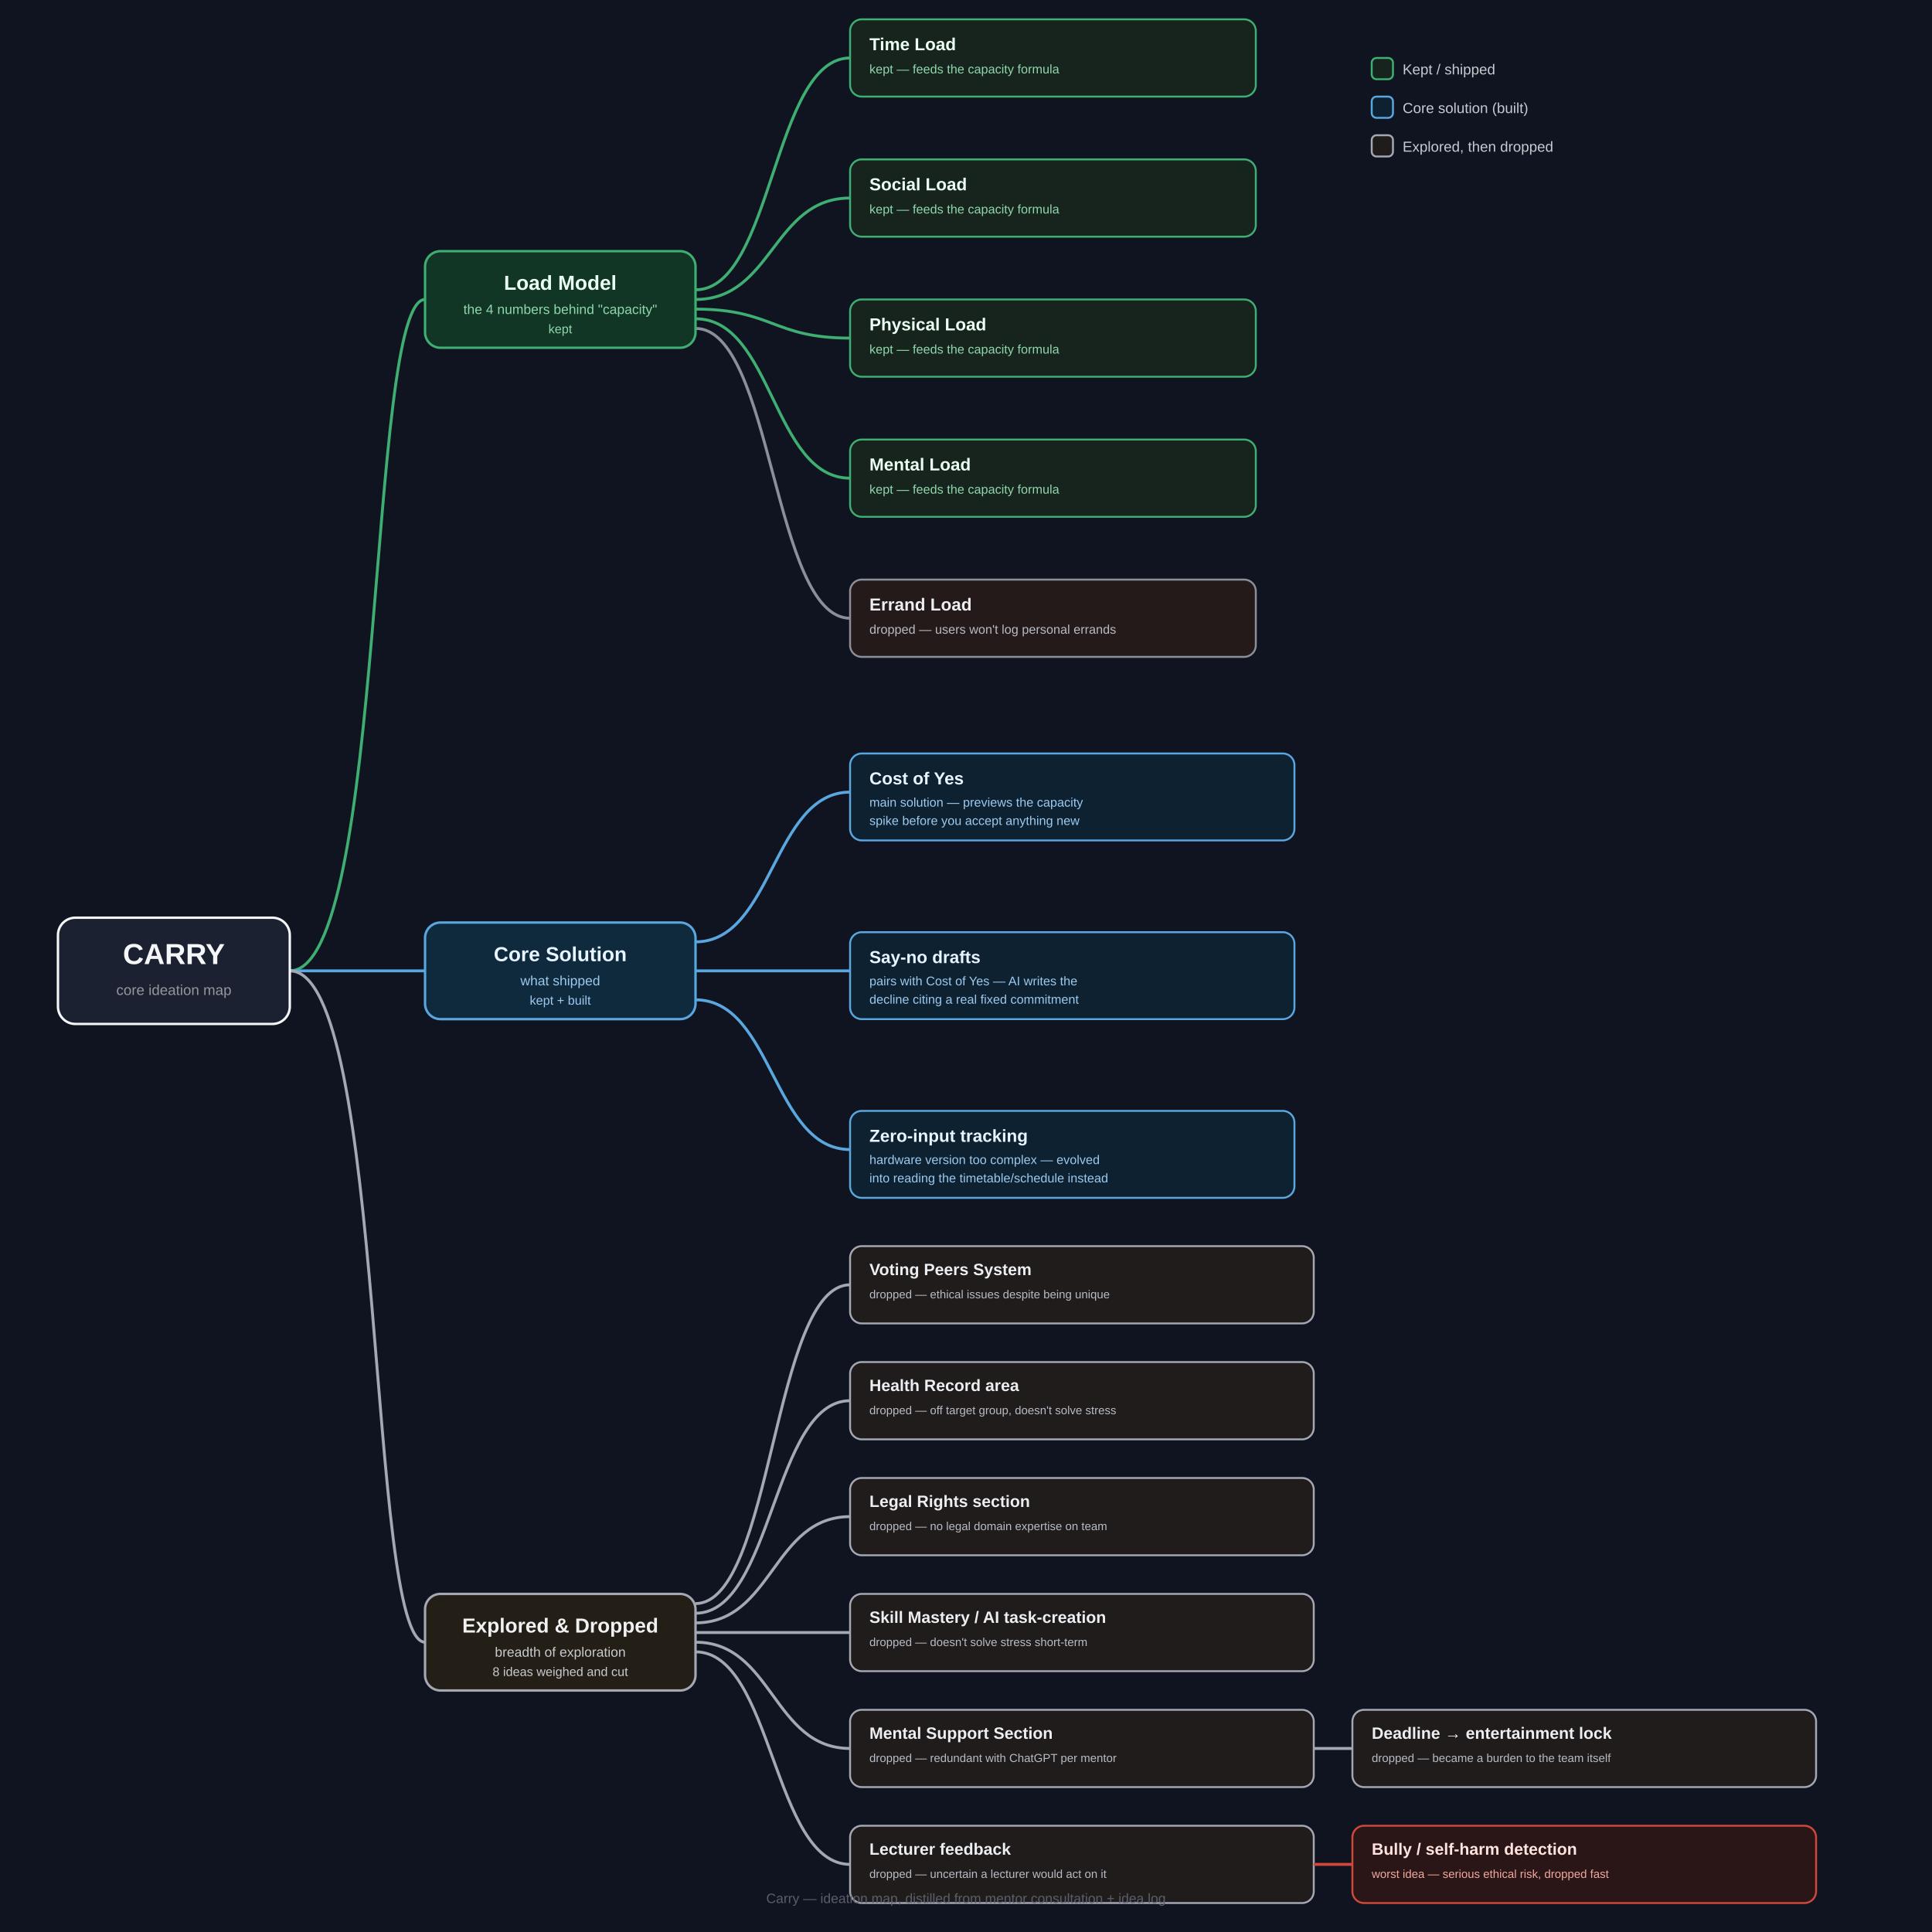
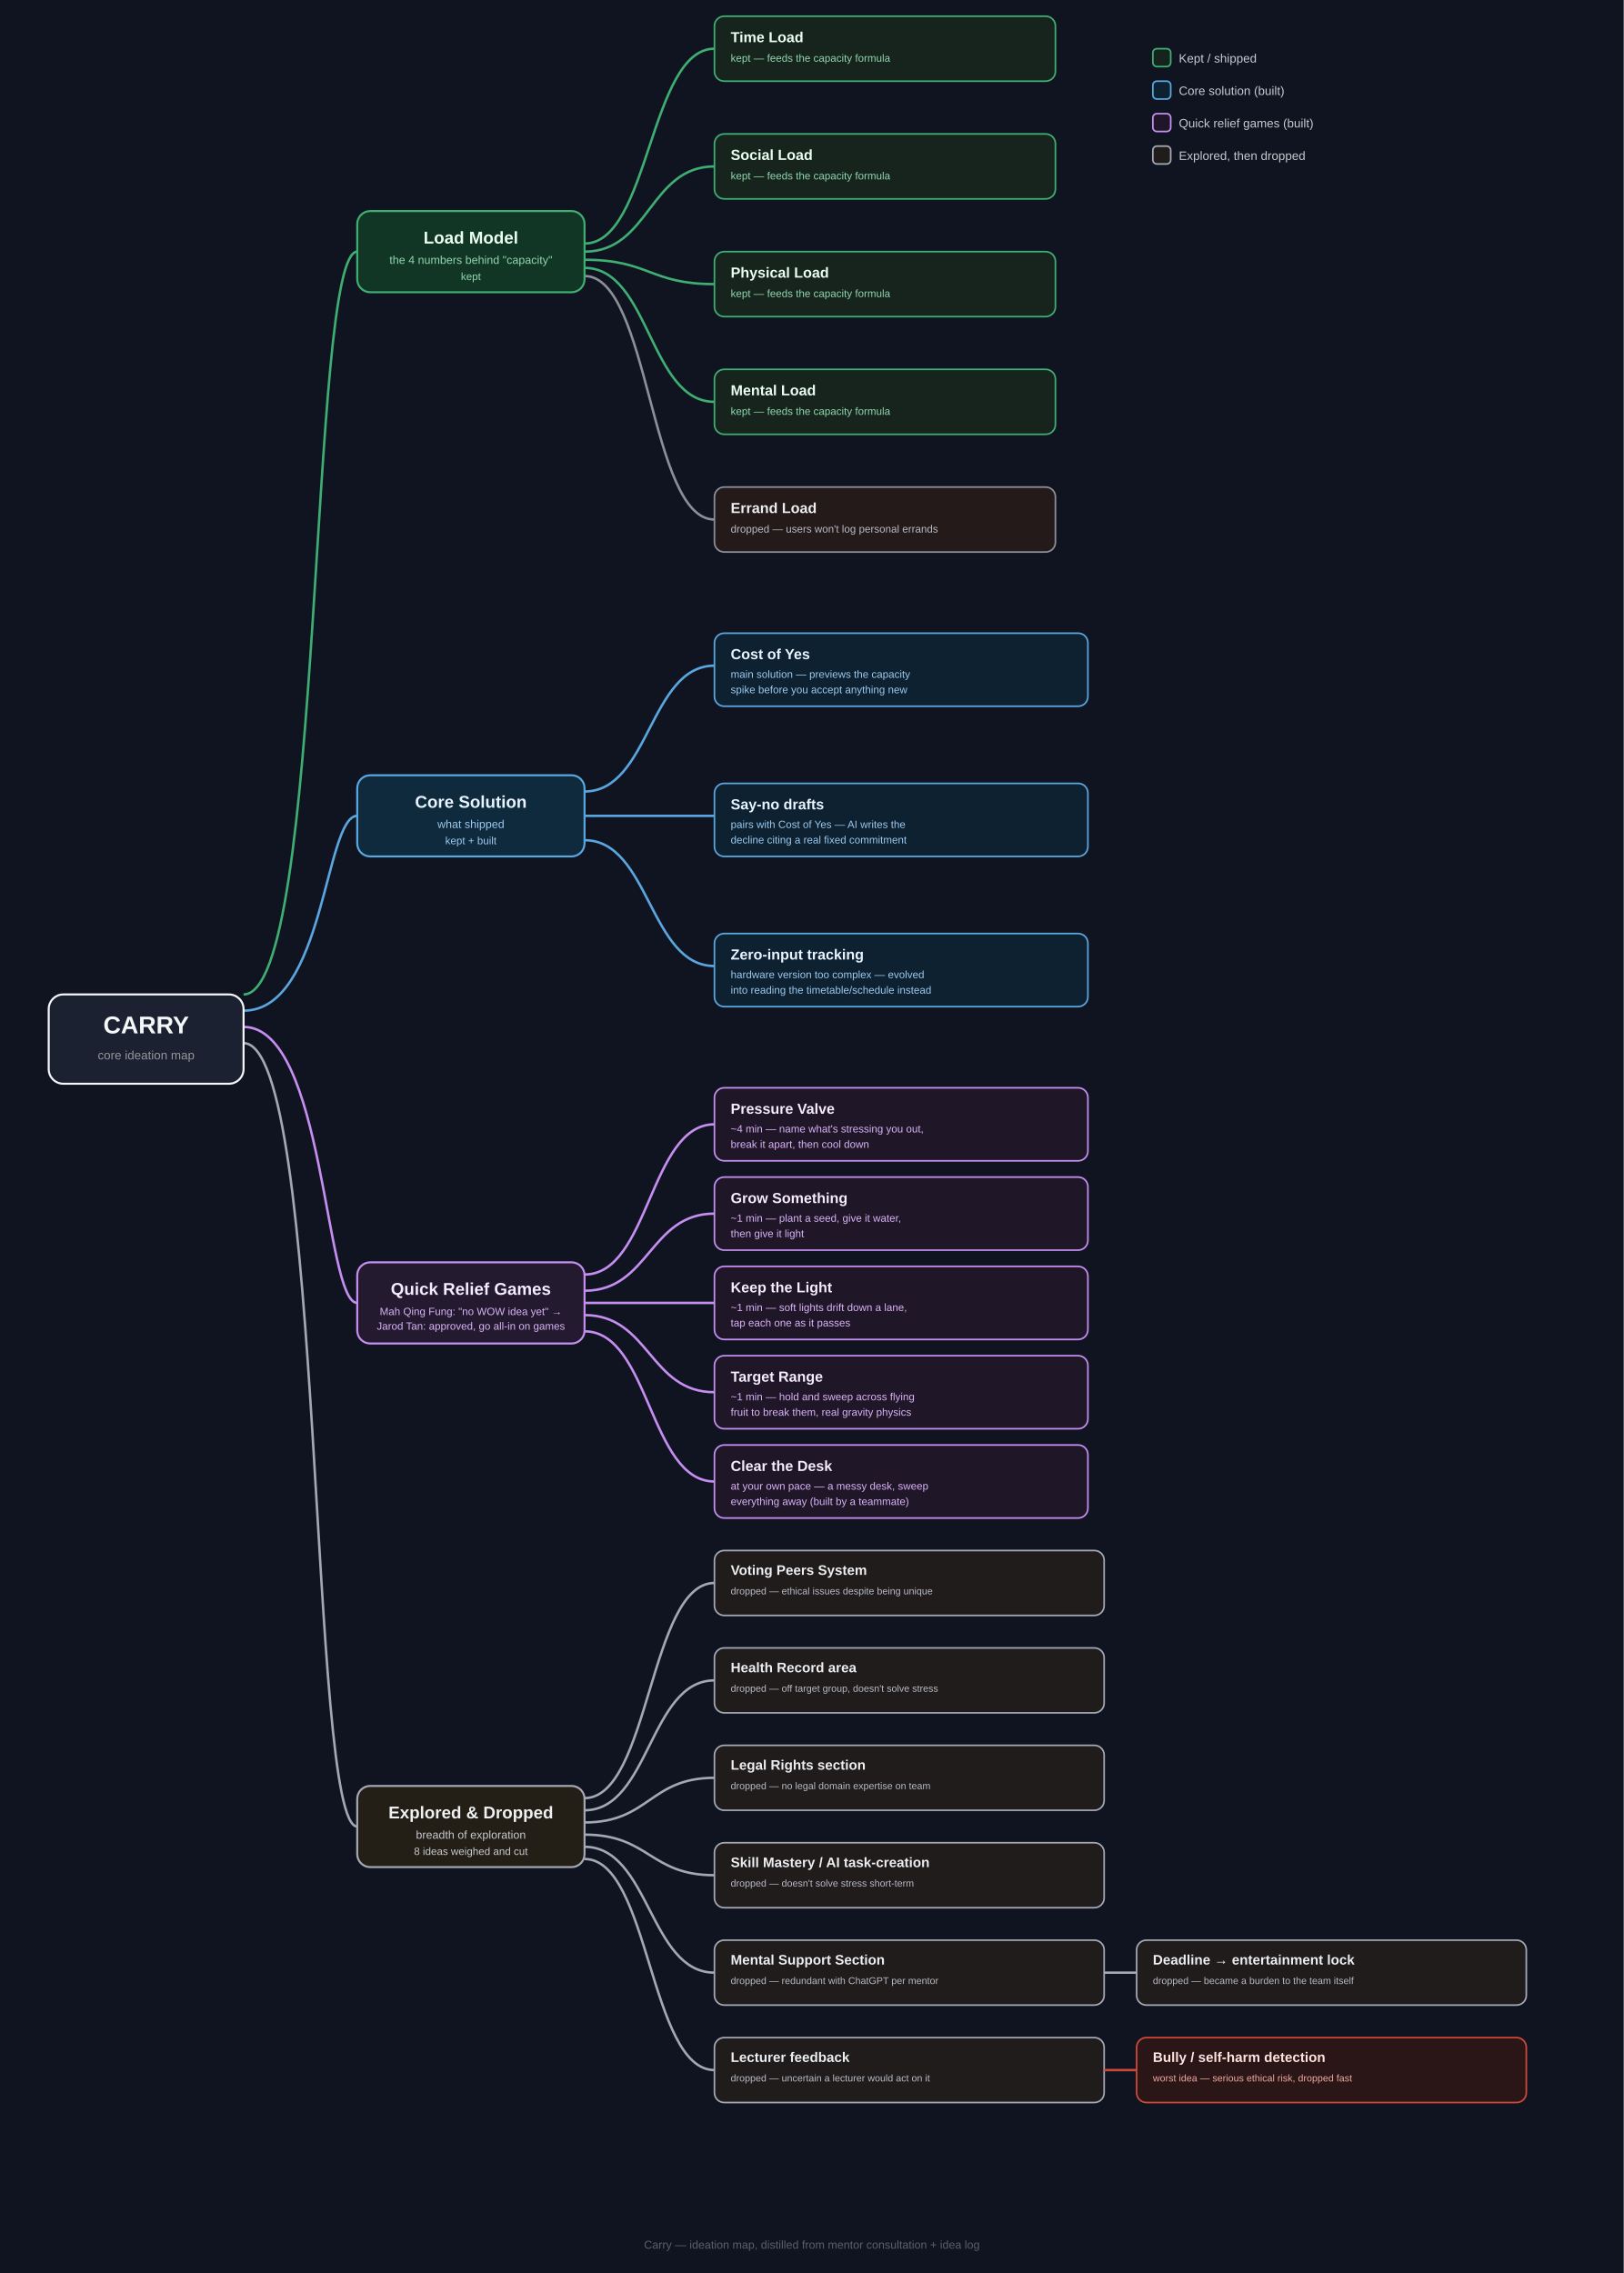
- <svg xmlns="http://www.w3.org/2000/svg" viewBox="0 0 2000 2000" font-family="Segoe UI, Arial, sans-serif">
-   <rect width="2000" height="2000" fill="#0f1420" />
+ <svg xmlns="http://www.w3.org/2000/svg" viewBox="0 0 2000 2800" font-family="Segoe UI, Arial, sans-serif">
+   <rect width="2000" height="2800" fill="#0f1420" />
  <g fill="none" stroke-width="3">
-     <path d="M 300 1005 C 400 1005, 380 310, 440 310" stroke="#3fae72" />
-     <path d="M 300 1005 C 400 1005, 400 1005, 440 1005" stroke="#5aa7e0" />
-     <path d="M 300 1005 C 400 1005, 380 1700, 440 1700" stroke="#a3a8b3" />
+     <path d="M 300 1225 C 400 1225, 380 310,  440 310" stroke="#3fae72" />
+     <path d="M 300 1245 C 400 1245, 400 1005, 440 1005" stroke="#5aa7e0" />
+     <path d="M 300 1265 C 400 1265, 400 1605, 440 1605" stroke="#c58ef0" />
+     <path d="M 300 1285 C 400 1285, 380 2250, 440 2250" stroke="#a3a8b3" />
    <path d="M 720 300 C 800 300, 800 60,  880 60" stroke="#3fae72" />
    <path d="M 720 310 C 800 310, 800 205, 880 205" stroke="#3fae72" />
    <path d="M 720 320 C 800 320, 800 350, 880 350" stroke="#3fae72" />
    <path d="M 720 330 C 800 330, 800 495, 880 495" stroke="#3fae72" />
    <path d="M 720 340 C 800 340, 800 640, 880 640" stroke="#8b8f99" />
    <path d="M 720 975  C 800 975,  800 820,  880 820" stroke="#5aa7e0" />
    <path d="M 720 1005 C 800 1005, 800 1005, 880 1005" stroke="#5aa7e0" />
    <path d="M 720 1035 C 800 1035, 800 1190, 880 1190" stroke="#5aa7e0" />
-     <path d="M 720 1660 C 800 1660, 800 1330, 880 1330" stroke="#a3a8b3" />
-     <path d="M 720 1670 C 800 1670, 800 1450, 880 1450" stroke="#a3a8b3" />
-     <path d="M 720 1680 C 800 1680, 800 1570, 880 1570" stroke="#a3a8b3" />
-     <path d="M 720 1690 C 800 1690, 800 1690, 880 1690" stroke="#a3a8b3" />
-     <path d="M 720 1700 C 800 1700, 800 1810, 880 1810" stroke="#a3a8b3" />
-     <path d="M 720 1710 C 800 1710, 800 1930, 880 1930" stroke="#a3a8b3" />
+     <path d="M 720 1570 C 800 1570, 800 1385, 880 1385" stroke="#c58ef0" />
+     <path d="M 720 1590 C 800 1590, 800 1495, 880 1495" stroke="#c58ef0" />
+     <path d="M 720 1605 C 800 1605, 800 1605, 880 1605" stroke="#c58ef0" />
+     <path d="M 720 1620 C 800 1620, 800 1715, 880 1715" stroke="#c58ef0" />
+     <path d="M 720 1640 C 800 1640, 800 1825, 880 1825" stroke="#c58ef0" />
+     <path d="M 720 2215 C 800 2215, 800 1950, 880 1950" stroke="#a3a8b3" />
+     <path d="M 720 2230 C 800 2230, 800 2070, 880 2070" stroke="#a3a8b3" />
+     <path d="M 720 2245 C 800 2245, 800 2190, 880 2190" stroke="#a3a8b3" />
+     <path d="M 720 2260 C 800 2260, 800 2310, 880 2310" stroke="#a3a8b3" />
+     <path d="M 720 2275 C 800 2275, 800 2430, 880 2430" stroke="#a3a8b3" />
+     <path d="M 720 2290 C 800 2290, 800 2550, 880 2550" stroke="#a3a8b3" />
  </g>
  <g>
-     <rect x="60" y="950" width="240" height="110" rx="18" fill="#1b2130" stroke="#f5f6f8" stroke-width="2.5" />
-     <text x="180" y="998" text-anchor="middle" fill="#f5f6f8" font-size="30" font-weight="700">CARRY</text>
-     <text x="180" y="1030" text-anchor="middle" fill="#94969c" font-size="15">core ideation map</text>
+     <rect x="60" y="1225" width="240" height="110" rx="18" fill="#1b2130" stroke="#f5f6f8" stroke-width="2.5" />
+     <text x="180" y="1273" text-anchor="middle" fill="#f5f6f8" font-size="30" font-weight="700">CARRY</text>
+     <text x="180" y="1305" text-anchor="middle" fill="#94969c" font-size="15">core ideation map</text>
  </g>
  <g>
    <rect x="440" y="260" width="280" height="100" rx="16" fill="#123626" stroke="#3fae72" stroke-width="2.5" />
    <text x="580" y="300" text-anchor="middle" fill="#eafff2" font-size="21" font-weight="700">Load Model</text>
    <text x="580" y="325" text-anchor="middle" fill="#8fd6ac" font-size="14">the 4 numbers behind "capacity"</text>
    <text x="580" y="345" text-anchor="middle" fill="#8fd6ac" font-size="13">kept</text>
  </g>
  <g>
    <rect x="880" y="20" width="420" height="80" rx="12" fill="#16241d" stroke="#3fae72" stroke-width="2" />
    <text x="900" y="52" fill="#eafff2" font-size="18" font-weight="600">Time Load</text>
    <text x="900" y="76" fill="#8fd6ac" font-size="13">kept — feeds the capacity formula</text>
    <rect x="880" y="165" width="420" height="80" rx="12" fill="#16241d" stroke="#3fae72" stroke-width="2" />
    <text x="900" y="197" fill="#eafff2" font-size="18" font-weight="600">Social Load</text>
    <text x="900" y="221" fill="#8fd6ac" font-size="13">kept — feeds the capacity formula</text>
    <rect x="880" y="310" width="420" height="80" rx="12" fill="#16241d" stroke="#3fae72" stroke-width="2" />
    <text x="900" y="342" fill="#eafff2" font-size="18" font-weight="600">Physical Load</text>
    <text x="900" y="366" fill="#8fd6ac" font-size="13">kept — feeds the capacity formula</text>
    <rect x="880" y="455" width="420" height="80" rx="12" fill="#16241d" stroke="#3fae72" stroke-width="2" />
    <text x="900" y="487" fill="#eafff2" font-size="18" font-weight="600">Mental Load</text>
    <text x="900" y="511" fill="#8fd6ac" font-size="13">kept — feeds the capacity formula</text>
    <rect x="880" y="600" width="420" height="80" rx="12" fill="#241a1a" stroke="#8b8f99" stroke-width="2" />
    <text x="900" y="632" fill="#eceef1" font-size="18" font-weight="600">Errand Load</text>
    <text x="900" y="656" fill="#b7bbc4" font-size="13">dropped — users won't log personal errands</text>
  </g>
  <g>
    <rect x="440" y="955" width="280" height="100" rx="16" fill="#0f2a3d" stroke="#5aa7e0" stroke-width="2.5" />
    <text x="580" y="995" text-anchor="middle" fill="#e8f4ff" font-size="21" font-weight="700">Core Solution</text>
    <text x="580" y="1020" text-anchor="middle" fill="#9cc9ef" font-size="14">what shipped</text>
    <text x="580" y="1040" text-anchor="middle" fill="#9cc9ef" font-size="13">kept + built</text>
  </g>
  <g>
    <rect x="880" y="780" width="460" height="90" rx="12" fill="#0d2130" stroke="#5aa7e0" stroke-width="2" />
    <text x="900" y="812" fill="#e8f4ff" font-size="18" font-weight="600">Cost of Yes</text>
    <text x="900" y="835" fill="#9cc9ef" font-size="13">main solution — previews the capacity</text>
    <text x="900" y="854" fill="#9cc9ef" font-size="13">spike before you accept anything new</text>
    <rect x="880" y="965" width="460" height="90" rx="12" fill="#0d2130" stroke="#5aa7e0" stroke-width="2" />
    <text x="900" y="997" fill="#e8f4ff" font-size="18" font-weight="600">Say-no drafts</text>
    <text x="900" y="1020" fill="#9cc9ef" font-size="13">pairs with Cost of Yes — AI writes the</text>
    <text x="900" y="1039" fill="#9cc9ef" font-size="13">decline citing a real fixed commitment</text>
    <rect x="880" y="1150" width="460" height="90" rx="12" fill="#0d2130" stroke="#5aa7e0" stroke-width="2" />
    <text x="900" y="1182" fill="#e8f4ff" font-size="18" font-weight="600">Zero-input tracking</text>
    <text x="900" y="1205" fill="#9cc9ef" font-size="13">hardware version too complex — evolved</text>
    <text x="900" y="1224" fill="#9cc9ef" font-size="13">into reading the timetable/schedule instead</text>
  </g>
  <g>
-     <rect x="440" y="1650" width="280" height="100" rx="16" fill="#241f16" stroke="#a3a8b3" stroke-width="2.5" />
-     <text x="580" y="1690" text-anchor="middle" fill="#f0f1f3" font-size="21" font-weight="700">Explored &amp; Dropped</text>
-     <text x="580" y="1715" text-anchor="middle" fill="#c7cad1" font-size="14">breadth of exploration</text>
-     <text x="580" y="1735" text-anchor="middle" fill="#c7cad1" font-size="13">8 ideas weighed and cut</text>
+     <rect x="440" y="1555" width="280" height="100" rx="16" fill="#241a30" stroke="#c58ef0" stroke-width="2.5" />
+     <text x="580" y="1595" text-anchor="middle" fill="#f6ecff" font-size="21" font-weight="700">Quick Relief Games</text>
+     <text x="580" y="1620" text-anchor="middle" fill="#d9b3f5" font-size="13">Mah Qing Fung: "no WOW idea yet" →</text>
+     <text x="580" y="1638" text-anchor="middle" fill="#d9b3f5" font-size="13">Jarod Tan: approved, go all-in on games</text>
  </g>
  <g>
-     <rect x="880" y="1290" width="480" height="80" rx="12" fill="#201c1c" stroke="#a3a8b3" stroke-width="2" />
-     <text x="900" y="1320" fill="#eceef1" font-size="17" font-weight="600">Voting Peers System</text>
-     <text x="900" y="1344" fill="#b7bbc4" font-size="12">dropped — ethical issues despite being unique</text>
-     <rect x="880" y="1410" width="480" height="80" rx="12" fill="#201c1c" stroke="#a3a8b3" stroke-width="2" />
-     <text x="900" y="1440" fill="#eceef1" font-size="17" font-weight="600">Health Record area</text>
-     <text x="900" y="1464" fill="#b7bbc4" font-size="12">dropped — off target group, doesn't solve stress</text>
-     <rect x="880" y="1530" width="480" height="80" rx="12" fill="#201c1c" stroke="#a3a8b3" stroke-width="2" />
-     <text x="900" y="1560" fill="#eceef1" font-size="17" font-weight="600">Legal Rights section</text>
-     <text x="900" y="1584" fill="#b7bbc4" font-size="12">dropped — no legal domain expertise on team</text>
-     <rect x="880" y="1650" width="480" height="80" rx="12" fill="#201c1c" stroke="#a3a8b3" stroke-width="2" />
-     <text x="900" y="1680" fill="#eceef1" font-size="17" font-weight="600">Skill Mastery / AI task-creation</text>
-     <text x="900" y="1704" fill="#b7bbc4" font-size="12">dropped — doesn't solve stress short-term</text>
-     <rect x="880" y="1770" width="480" height="80" rx="12" fill="#201c1c" stroke="#a3a8b3" stroke-width="2" />
-     <text x="900" y="1800" fill="#eceef1" font-size="17" font-weight="600">Mental Support Section</text>
-     <text x="900" y="1824" fill="#b7bbc4" font-size="12">dropped — redundant with ChatGPT per mentor</text>
-     <rect x="880" y="1890" width="480" height="80" rx="12" fill="#201c1c" stroke="#a3a8b3" stroke-width="2" />
-     <text x="900" y="1920" fill="#eceef1" font-size="17" font-weight="600">Lecturer feedback</text>
-     <text x="900" y="1944" fill="#b7bbc4" font-size="12">dropped — uncertain a lecturer would act on it</text>
+     <rect x="880" y="1340" width="460" height="90" rx="12" fill="#1f1628" stroke="#c58ef0" stroke-width="2" />
+     <text x="900" y="1372" fill="#f6ecff" font-size="18" font-weight="600">Pressure Valve</text>
+     <text x="900" y="1395" fill="#d9b3f5" font-size="13">~4 min — name what's stressing you out,</text>
+     <text x="900" y="1414" fill="#d9b3f5" font-size="13">break it apart, then cool down</text>
+     <rect x="880" y="1450" width="460" height="90" rx="12" fill="#1f1628" stroke="#c58ef0" stroke-width="2" />
+     <text x="900" y="1482" fill="#f6ecff" font-size="18" font-weight="600">Grow Something</text>
+     <text x="900" y="1505" fill="#d9b3f5" font-size="13">~1 min — plant a seed, give it water,</text>
+     <text x="900" y="1524" fill="#d9b3f5" font-size="13">then give it light</text>
+     <rect x="880" y="1560" width="460" height="90" rx="12" fill="#1f1628" stroke="#c58ef0" stroke-width="2" />
+     <text x="900" y="1592" fill="#f6ecff" font-size="18" font-weight="600">Keep the Light</text>
+     <text x="900" y="1615" fill="#d9b3f5" font-size="13">~1 min — soft lights drift down a lane,</text>
+     <text x="900" y="1634" fill="#d9b3f5" font-size="13">tap each one as it passes</text>
+     <rect x="880" y="1670" width="460" height="90" rx="12" fill="#1f1628" stroke="#c58ef0" stroke-width="2" />
+     <text x="900" y="1702" fill="#f6ecff" font-size="18" font-weight="600">Target Range</text>
+     <text x="900" y="1725" fill="#d9b3f5" font-size="13">~1 min — hold and sweep across flying</text>
+     <text x="900" y="1744" fill="#d9b3f5" font-size="13">fruit to break them, real gravity physics</text>
+     <rect x="880" y="1780" width="460" height="90" rx="12" fill="#1f1628" stroke="#c58ef0" stroke-width="2" />
+     <text x="900" y="1812" fill="#f6ecff" font-size="18" font-weight="600">Clear the Desk</text>
+     <text x="900" y="1835" fill="#d9b3f5" font-size="13">at your own pace — a messy desk, sweep</text>
+     <text x="900" y="1854" fill="#d9b3f5" font-size="13">everything away (built by a teammate)</text>
  </g>
  <g>
-     <rect x="1400" y="1770" width="480" height="80" rx="12" fill="#201c1c" stroke="#a3a8b3" stroke-width="2" />
-     <text x="1420" y="1800" fill="#eceef1" font-size="17" font-weight="600">Deadline → entertainment lock</text>
-     <text x="1420" y="1824" fill="#b7bbc4" font-size="12">dropped — became a burden to the team itself</text>
-     <rect x="1400" y="1890" width="480" height="80" rx="12" fill="#2a1616" stroke="#d1483a" stroke-width="2" />
-     <text x="1420" y="1920" fill="#ffe3df" font-size="17" font-weight="600">Bully / self-harm detection</text>
-     <text x="1420" y="1944" fill="#f0a89f" font-size="12">worst idea — serious ethical risk, dropped fast</text>
+     <rect x="440" y="2200" width="280" height="100" rx="16" fill="#241f16" stroke="#a3a8b3" stroke-width="2.5" />
+     <text x="580" y="2240" text-anchor="middle" fill="#f0f1f3" font-size="21" font-weight="700">Explored &amp; Dropped</text>
+     <text x="580" y="2265" text-anchor="middle" fill="#c7cad1" font-size="14">breadth of exploration</text>
+     <text x="580" y="2285" text-anchor="middle" fill="#c7cad1" font-size="13">8 ideas weighed and cut</text>
  </g>
-   <path d="M 1360 1810 C 1380 1810, 1380 1810, 1400 1810" fill="none" stroke="#a3a8b3" stroke-width="3" />
-   <path d="M 1360 1930 C 1380 1930, 1380 1930, 1400 1930" fill="none" stroke="#d1483a" stroke-width="3" />
+   <g>
+     <rect x="880" y="1910" width="480" height="80" rx="12" fill="#201c1c" stroke="#a3a8b3" stroke-width="2" />
+     <text x="900" y="1940" fill="#eceef1" font-size="17" font-weight="600">Voting Peers System</text>
+     <text x="900" y="1964" fill="#b7bbc4" font-size="12">dropped — ethical issues despite being unique</text>
+     <rect x="880" y="2030" width="480" height="80" rx="12" fill="#201c1c" stroke="#a3a8b3" stroke-width="2" />
+     <text x="900" y="2060" fill="#eceef1" font-size="17" font-weight="600">Health Record area</text>
+     <text x="900" y="2084" fill="#b7bbc4" font-size="12">dropped — off target group, doesn't solve stress</text>
+     <rect x="880" y="2150" width="480" height="80" rx="12" fill="#201c1c" stroke="#a3a8b3" stroke-width="2" />
+     <text x="900" y="2180" fill="#eceef1" font-size="17" font-weight="600">Legal Rights section</text>
+     <text x="900" y="2204" fill="#b7bbc4" font-size="12">dropped — no legal domain expertise on team</text>
+     <rect x="880" y="2270" width="480" height="80" rx="12" fill="#201c1c" stroke="#a3a8b3" stroke-width="2" />
+     <text x="900" y="2300" fill="#eceef1" font-size="17" font-weight="600">Skill Mastery / AI task-creation</text>
+     <text x="900" y="2324" fill="#b7bbc4" font-size="12">dropped — doesn't solve stress short-term</text>
+     <rect x="880" y="2390" width="480" height="80" rx="12" fill="#201c1c" stroke="#a3a8b3" stroke-width="2" />
+     <text x="900" y="2420" fill="#eceef1" font-size="17" font-weight="600">Mental Support Section</text>
+     <text x="900" y="2444" fill="#b7bbc4" font-size="12">dropped — redundant with ChatGPT per mentor</text>
+     <rect x="880" y="2510" width="480" height="80" rx="12" fill="#201c1c" stroke="#a3a8b3" stroke-width="2" />
+     <text x="900" y="2540" fill="#eceef1" font-size="17" font-weight="600">Lecturer feedback</text>
+     <text x="900" y="2564" fill="#b7bbc4" font-size="12">dropped — uncertain a lecturer would act on it</text>
+   </g>
+   <g>
+     <rect x="1400" y="2390" width="480" height="80" rx="12" fill="#201c1c" stroke="#a3a8b3" stroke-width="2" />
+     <text x="1420" y="2420" fill="#eceef1" font-size="17" font-weight="600">Deadline → entertainment lock</text>
+     <text x="1420" y="2444" fill="#b7bbc4" font-size="12">dropped — became a burden to the team itself</text>
+     <rect x="1400" y="2510" width="480" height="80" rx="12" fill="#2a1616" stroke="#d1483a" stroke-width="2" />
+     <text x="1420" y="2540" fill="#ffe3df" font-size="17" font-weight="600">Bully / self-harm detection</text>
+     <text x="1420" y="2564" fill="#f0a89f" font-size="12">worst idea — serious ethical risk, dropped fast</text>
+   </g>
+   <path d="M 1360 2430 C 1380 2430, 1380 2430, 1400 2430" fill="none" stroke="#a3a8b3" stroke-width="3" />
+   <path d="M 1360 2550 C 1380 2550, 1380 2550, 1400 2550" fill="none" stroke="#d1483a" stroke-width="3" />
  <g font-size="15" fill="#c7cad1">
    <rect x="1420" y="60" width="22" height="22" rx="5" fill="#16241d" stroke="#3fae72" stroke-width="2" />
    <text x="1452" y="77">Kept / shipped</text>
    <rect x="1420" y="100" width="22" height="22" rx="5" fill="#0d2130" stroke="#5aa7e0" stroke-width="2" />
    <text x="1452" y="117">Core solution (built)</text>
-     <rect x="1420" y="140" width="22" height="22" rx="5" fill="#201c1c" stroke="#a3a8b3" stroke-width="2" />
-     <text x="1452" y="157">Explored, then dropped</text>
+     <rect x="1420" y="140" width="22" height="22" rx="5" fill="#1f1628" stroke="#c58ef0" stroke-width="2" />
+     <text x="1452" y="157">Quick relief games (built)</text>
+     <rect x="1420" y="180" width="22" height="22" rx="5" fill="#201c1c" stroke="#a3a8b3" stroke-width="2" />
+     <text x="1452" y="197">Explored, then dropped</text>
  </g>
-   <text x="1000" y="1970" text-anchor="middle" fill="#5a5e68" font-size="14">Carry — ideation map, distilled from mentor consultation + idea log</text>
+   <text x="1000" y="2770" text-anchor="middle" fill="#5a5e68" font-size="14">Carry — ideation map, distilled from mentor consultation + idea log</text>
</svg>
